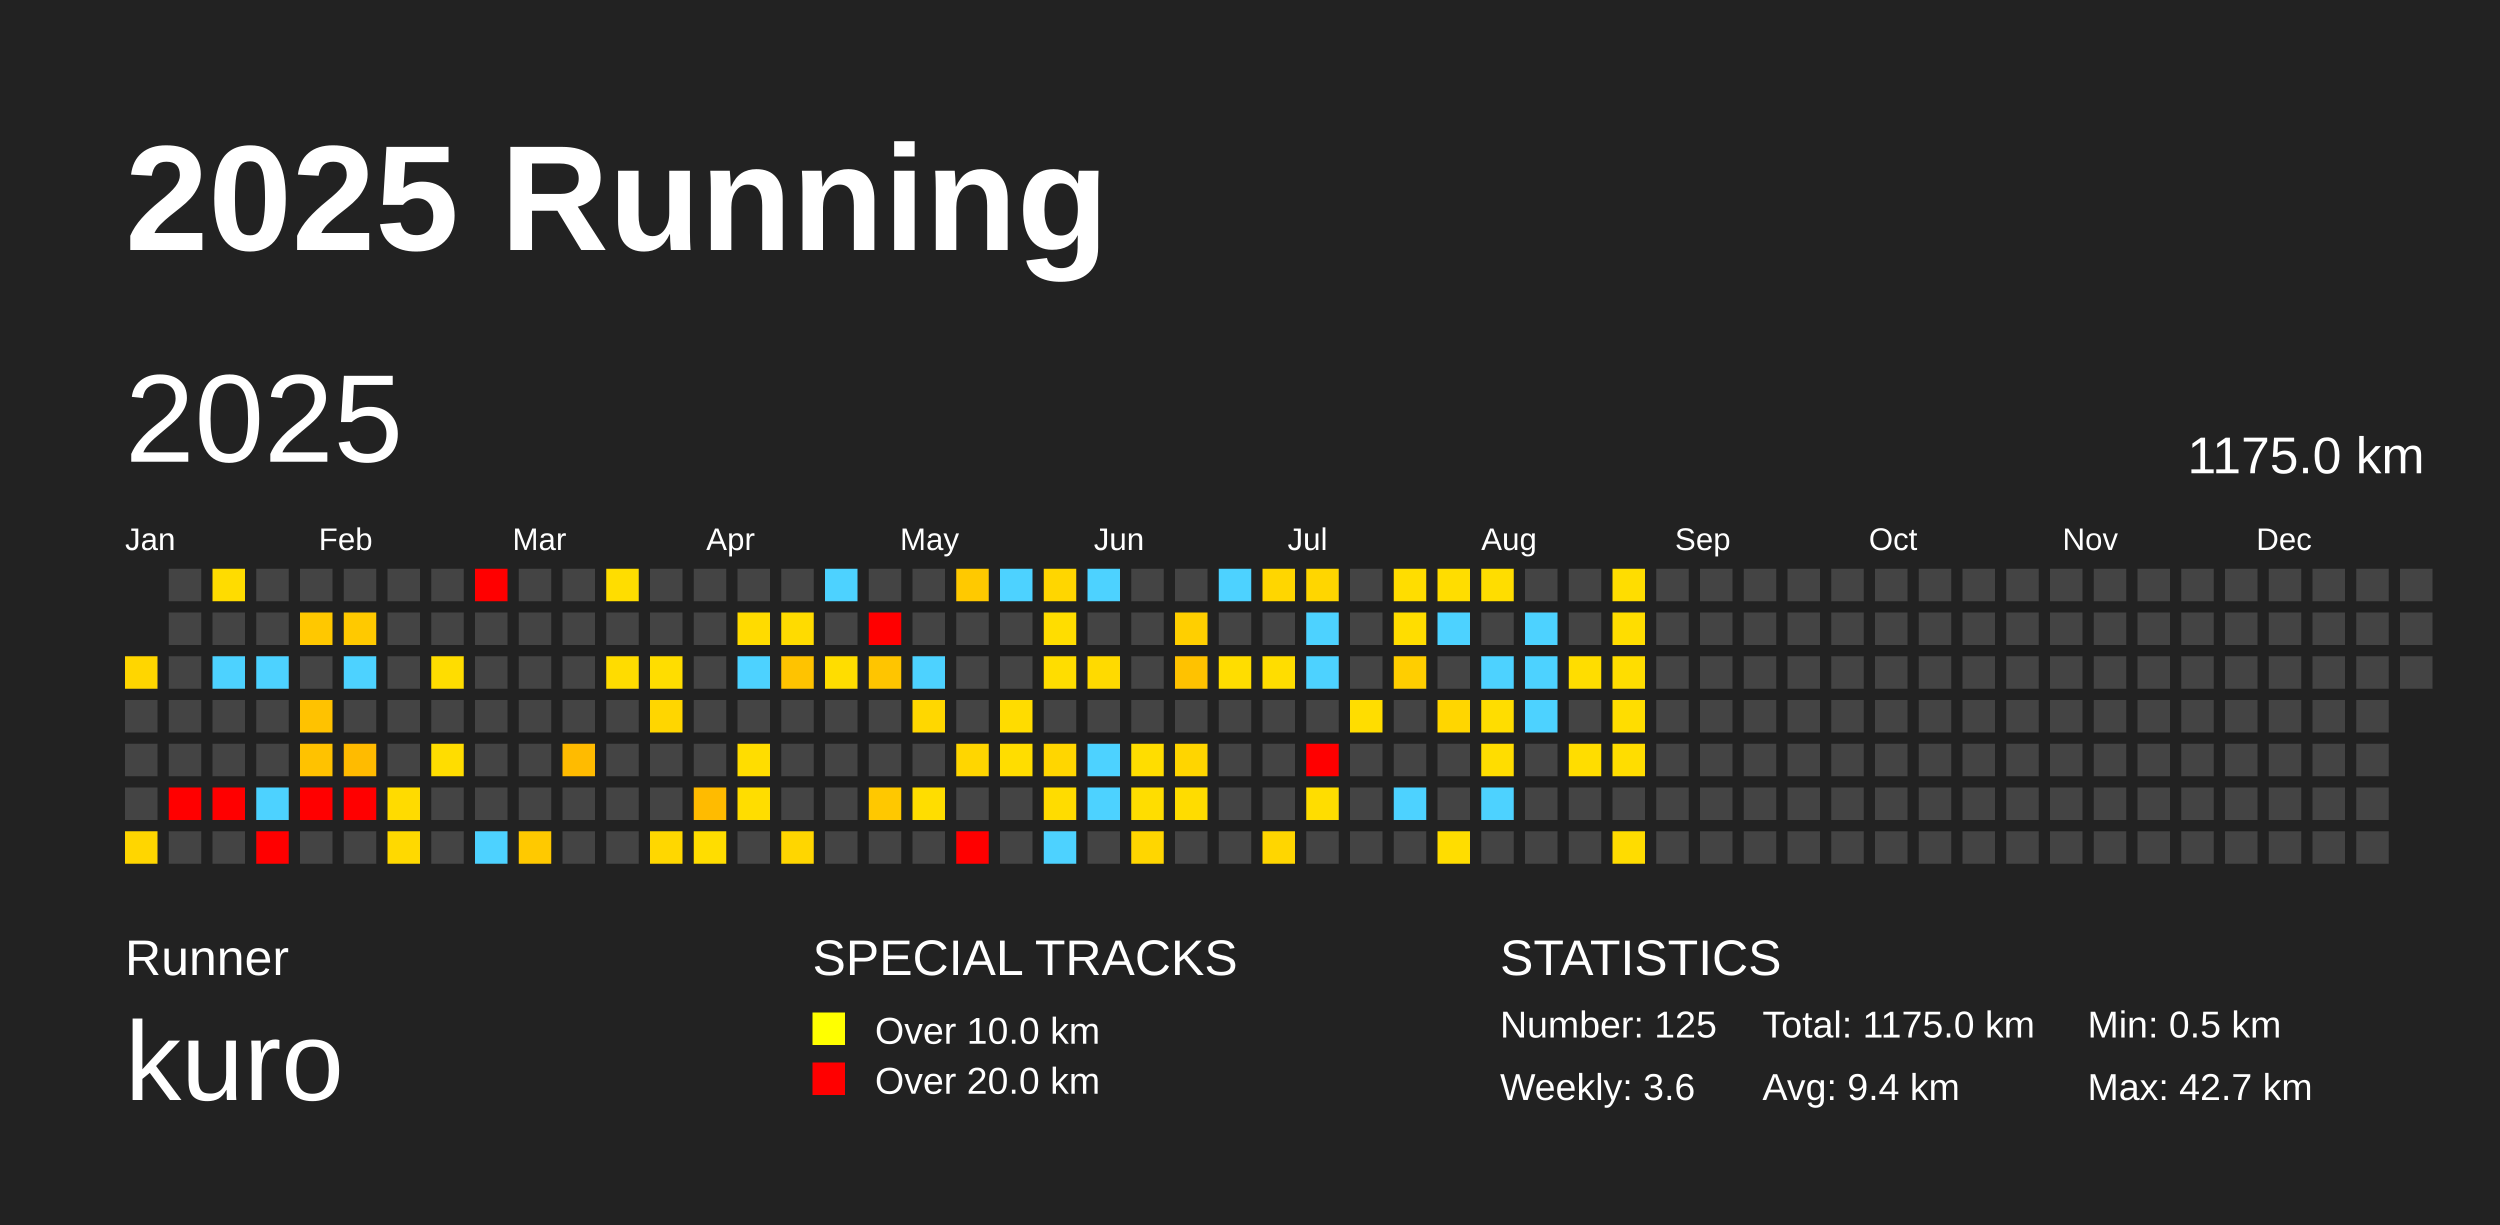
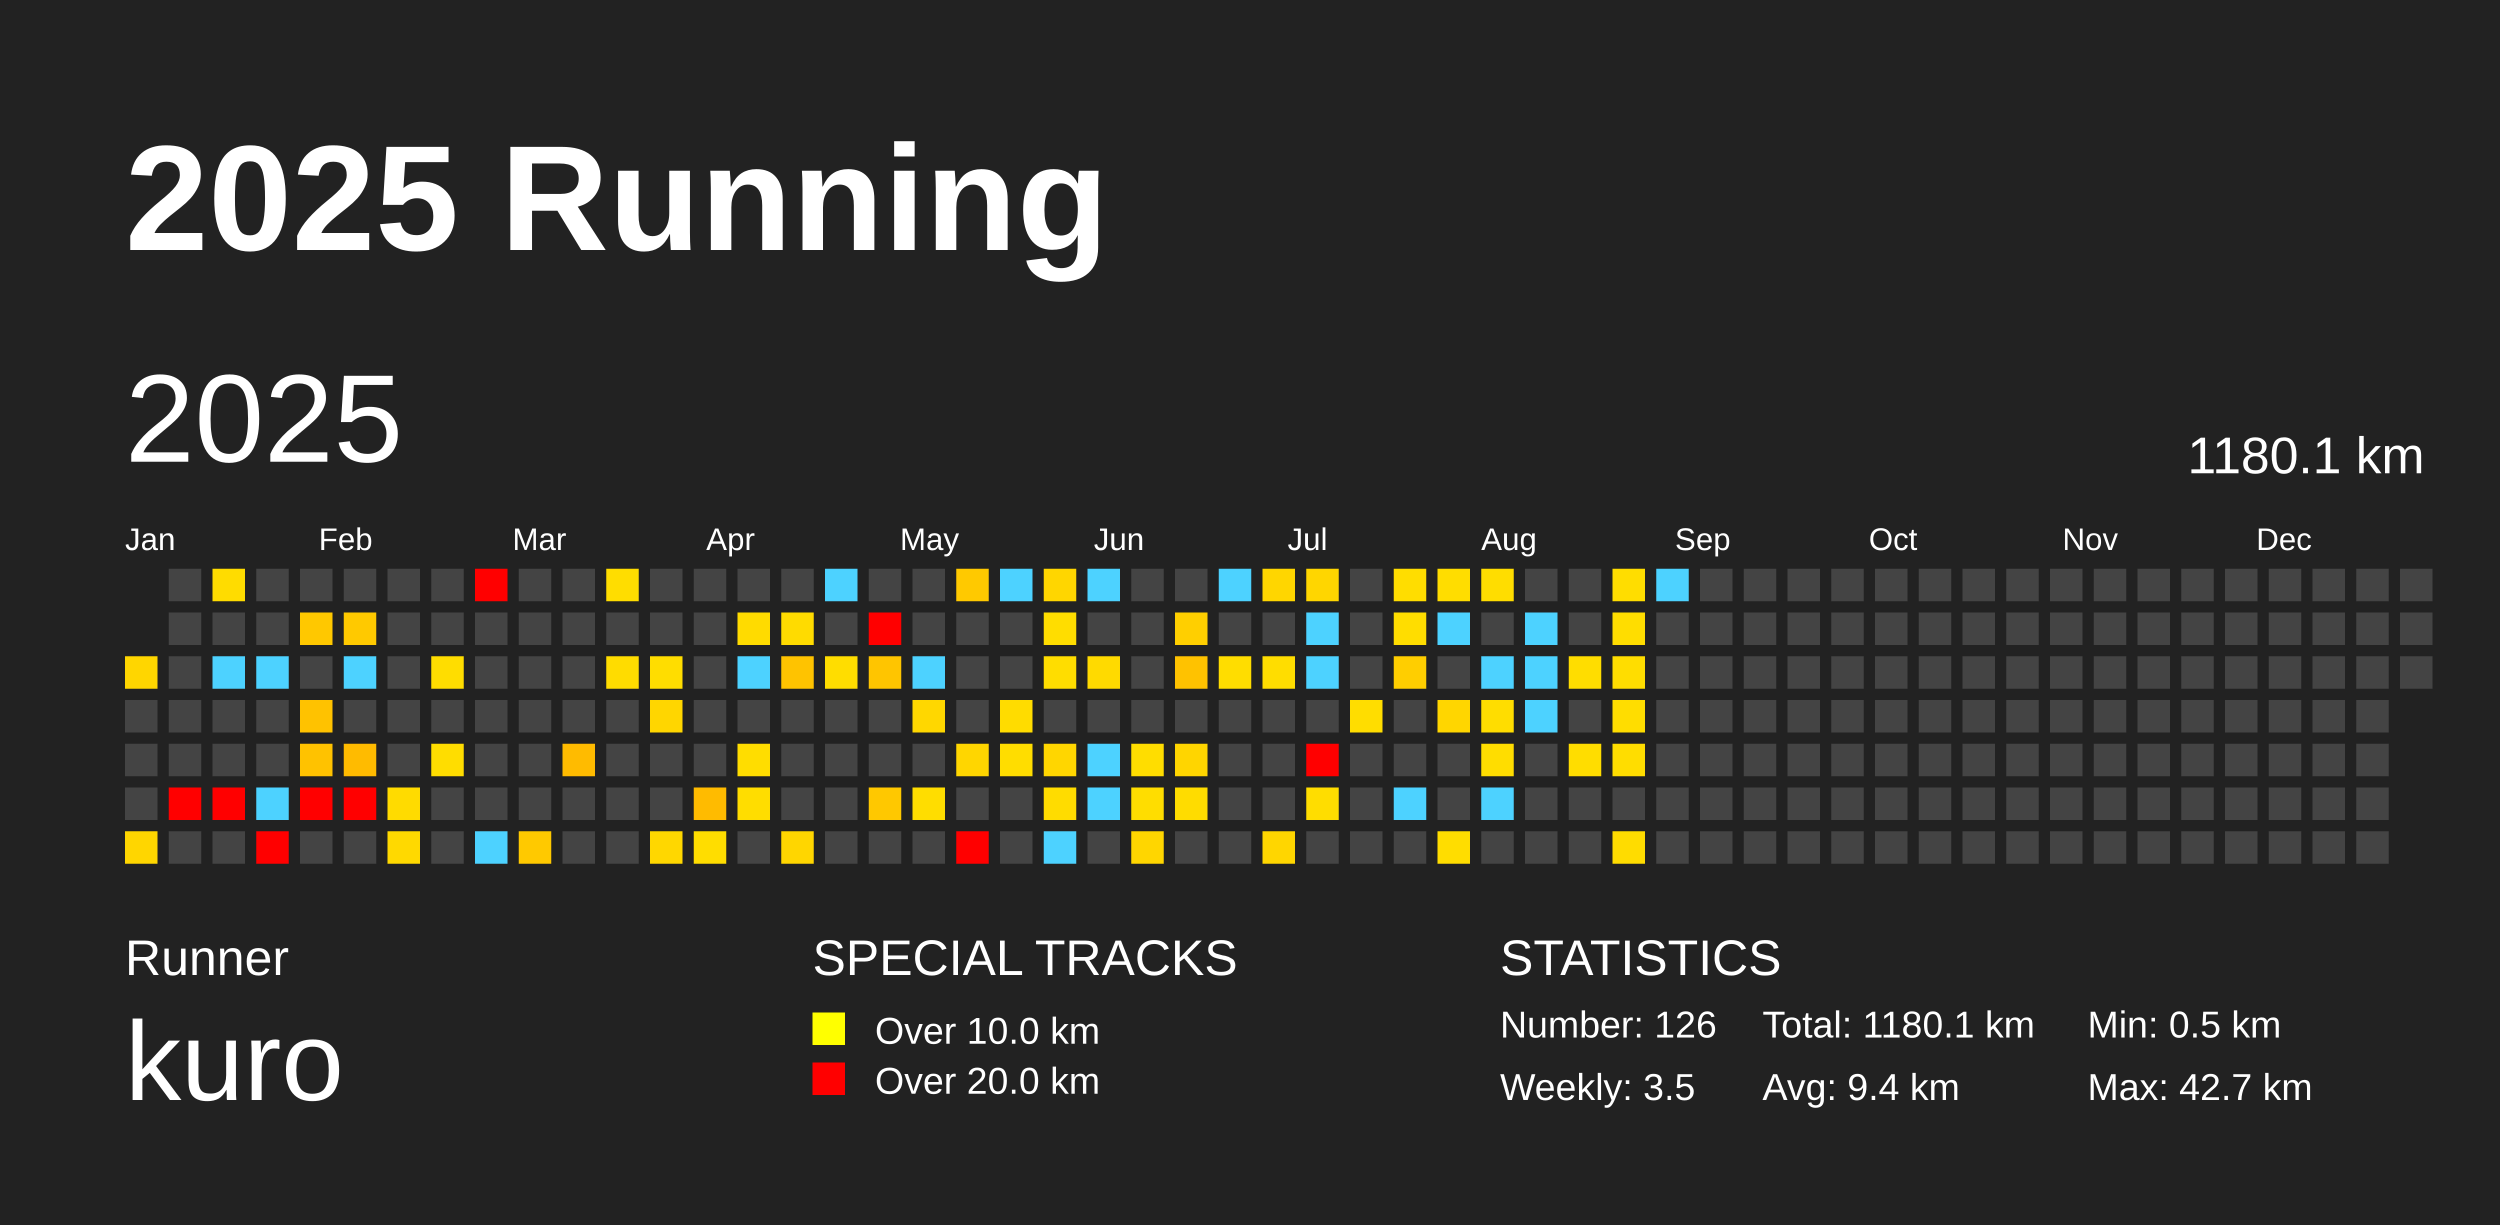
<svg xmlns="http://www.w3.org/2000/svg" baseProfile="full" height="98mm" version="1.1" viewBox="0,0,200,98" width="200mm">
  <defs />
  <rect fill="#222222" height="98" width="200" x="0" y="0" />
  <text fill="#FFFFFF" style="font-size:12px; font-family:Arial; font-weight:bold;" x="10" y="20">2025 Running</text>
  <text fill="#FFFFFF" style="font-size:4px; font-family:Arial" x="10" y="78">Runner</text>
  <text fill="#FFFFFF" style="font-size:9px; font-family:Arial" x="10" y="88">kuro</text>
  <text fill="#FFFFFF" style="font-size:4px; font-family:Arial" x="65" y="78">SPECIAL TRACKS</text>
  <rect fill="yellow" height="2.6" width="2.6" x="65" y="81" />
  <text fill="#FFFFFF" style="font-size:3px; font-family:Arial" x="70" y="83.5">Over 10.0 km</text>
  <rect fill="red" height="2.6" width="2.6" x="65" y="85" />
  <text fill="#FFFFFF" style="font-size:3px; font-family:Arial" x="70" y="87.5">Over 20.0 km</text>
  <text fill="#FFFFFF" style="font-size:4px; font-family:Arial" x="120" y="78">STATISTICS</text>
-   <text fill="#FFFFFF" style="font-size:3px; font-family:Arial" x="120" y="83">Number: 125</text>
-   <text fill="#FFFFFF" style="font-size:3px; font-family:Arial" x="120" y="88">Weekly: 3.6</text>
-   <text fill="#FFFFFF" style="font-size:3px; font-family:Arial" x="141" y="83">Total: 1175.0 km</text>
+   <text fill="#FFFFFF" style="font-size:3px; font-family:Arial" x="120" y="83">Number: 126</text>
+   <text fill="#FFFFFF" style="font-size:3px; font-family:Arial" x="120" y="88">Weekly: 3.5</text>
+   <text fill="#FFFFFF" style="font-size:3px; font-family:Arial" x="141" y="83">Total: 1180.1 km</text>
  <text fill="#FFFFFF" style="font-size:3px; font-family:Arial" x="141" y="88">Avg: 9.4 km</text>
  <text fill="#FFFFFF" style="font-size:3px; font-family:Arial" x="167" y="83">Min: 0.5 km</text>
  <text fill="#FFFFFF" style="font-size:3px; font-family:Arial" x="167" y="88">Max: 42.7 km</text>
  <text dominant-baseline="hanging" fill="#FFFFFF" style="font-size:10.0px; font-family:Arial;" x="10" y="30">2025</text>
-   <text dominant-baseline="hanging" fill="#FFFFFF" style="font-size:4.125px; font-family:Arial;" x="175" y="35">1175.0 km</text>
+   <text dominant-baseline="hanging" fill="#FFFFFF" style="font-size:4.125px; font-family:Arial;" x="175" y="35">1180.1 km</text>
  <text fill="#FFFFFF" style="font-size:2.5px; font-family:Arial" x="10.0" y="44">Jan</text>
  <text fill="#FFFFFF" style="font-size:2.5px; font-family:Arial" x="25.5" y="44">Feb</text>
  <text fill="#FFFFFF" style="font-size:2.5px; font-family:Arial" x="41.0" y="44">Mar</text>
  <text fill="#FFFFFF" style="font-size:2.5px; font-family:Arial" x="56.5" y="44">Apr</text>
  <text fill="#FFFFFF" style="font-size:2.5px; font-family:Arial" x="72.0" y="44">May</text>
  <text fill="#FFFFFF" style="font-size:2.5px; font-family:Arial" x="87.5" y="44">Jun</text>
  <text fill="#FFFFFF" style="font-size:2.5px; font-family:Arial" x="103.0" y="44">Jul</text>
  <text fill="#FFFFFF" style="font-size:2.5px; font-family:Arial" x="118.5" y="44">Aug</text>
  <text fill="#FFFFFF" style="font-size:2.5px; font-family:Arial" x="134.0" y="44">Sep</text>
  <text fill="#FFFFFF" style="font-size:2.5px; font-family:Arial" x="149.5" y="44">Oct</text>
  <text fill="#FFFFFF" style="font-size:2.5px; font-family:Arial" x="165.0" y="44">Nov</text>
  <text fill="#FFFFFF" style="font-size:2.5px; font-family:Arial" x="180.5" y="44">Dec</text>
  <rect fill="#ffd600" height="2.6" width="2.6" x="10.0" y="52.5" />
  <rect fill="#444444" height="2.6" width="2.6" x="10.0" y="56.0" />
  <rect fill="#444444" height="2.6" width="2.6" x="10.0" y="59.5" />
  <rect fill="#444444" height="2.6" width="2.6" x="10.0" y="63.0" />
  <rect fill="#ffd600" height="2.6" width="2.6" x="10.0" y="66.5" />
  <rect fill="#444444" height="2.6" width="2.6" x="13.5" y="45.5" />
  <rect fill="#444444" height="2.6" width="2.6" x="13.5" y="49.0" />
  <rect fill="#444444" height="2.6" width="2.6" x="13.5" y="52.5" />
  <rect fill="#444444" height="2.6" width="2.6" x="13.5" y="56.0" />
  <rect fill="#444444" height="2.6" width="2.6" x="13.5" y="59.5" />
  <rect fill="red" height="2.6" width="2.6" x="13.5" y="63.0" />
  <rect fill="#444444" height="2.6" width="2.6" x="13.5" y="66.5" />
  <rect fill="#ffdc00" height="2.6" width="2.6" x="17.0" y="45.5" />
  <rect fill="#444444" height="2.6" width="2.6" x="17.0" y="49.0" />
  <rect fill="#4dd2ff" height="2.6" width="2.6" x="17.0" y="52.5" />
  <rect fill="#444444" height="2.6" width="2.6" x="17.0" y="56.0" />
  <rect fill="#444444" height="2.6" width="2.6" x="17.0" y="59.5" />
  <rect fill="red" height="2.6" width="2.6" x="17.0" y="63.0" />
  <rect fill="#444444" height="2.6" width="2.6" x="17.0" y="66.5" />
  <rect fill="#444444" height="2.6" width="2.6" x="20.5" y="45.5" />
  <rect fill="#444444" height="2.6" width="2.6" x="20.5" y="49.0" />
  <rect fill="#4dd2ff" height="2.6" width="2.6" x="20.5" y="52.5" />
  <rect fill="#444444" height="2.6" width="2.6" x="20.5" y="56.0" />
  <rect fill="#444444" height="2.6" width="2.6" x="20.5" y="59.5" />
  <rect fill="#4dd2ff" height="2.6" width="2.6" x="20.5" y="63.0" />
  <rect fill="red" height="2.6" width="2.6" x="20.5" y="66.5" />
  <rect fill="#444444" height="2.6" width="2.6" x="24.0" y="45.5" />
  <rect fill="#ffc800" height="2.6" width="2.6" x="24.0" y="49.0" />
  <rect fill="#444444" height="2.6" width="2.6" x="24.0" y="52.5" />
  <rect fill="#ffc200" height="2.6" width="2.6" x="24.0" y="56.0" />
  <rect fill="#ffc200" height="2.6" width="2.6" x="24.0" y="59.5" />
  <rect fill="red" height="2.6" width="2.6" x="24.0" y="63.0" />
  <rect fill="#444444" height="2.6" width="2.6" x="24.0" y="66.5" />
  <rect fill="#444444" height="2.6" width="2.6" x="27.5" y="45.5" />
  <rect fill="#ffc900" height="2.6" width="2.6" x="27.5" y="49.0" />
  <rect fill="#4dd2ff" height="2.6" width="2.6" x="27.5" y="52.5" />
  <rect fill="#444444" height="2.6" width="2.6" x="27.5" y="56.0" />
  <rect fill="#ffbb00" height="2.6" width="2.6" x="27.5" y="59.5" />
  <rect fill="red" height="2.6" width="2.6" x="27.5" y="63.0" />
  <rect fill="#444444" height="2.6" width="2.6" x="27.5" y="66.5" />
  <rect fill="#444444" height="2.6" width="2.6" x="31.0" y="45.5" />
  <rect fill="#444444" height="2.6" width="2.6" x="31.0" y="49.0" />
  <rect fill="#444444" height="2.6" width="2.6" x="31.0" y="52.5" />
  <rect fill="#444444" height="2.6" width="2.6" x="31.0" y="56.0" />
  <rect fill="#444444" height="2.6" width="2.6" x="31.0" y="59.5" />
  <rect fill="#ffdb00" height="2.6" width="2.6" x="31.0" y="63.0" />
  <rect fill="#ffd900" height="2.6" width="2.6" x="31.0" y="66.5" />
  <rect fill="#444444" height="2.6" width="2.6" x="34.5" y="45.5" />
  <rect fill="#444444" height="2.6" width="2.6" x="34.5" y="49.0" />
  <rect fill="#ffdd00" height="2.6" width="2.6" x="34.5" y="52.5" />
  <rect fill="#444444" height="2.6" width="2.6" x="34.5" y="56.0" />
  <rect fill="#ffdd00" height="2.6" width="2.6" x="34.5" y="59.5" />
  <rect fill="#444444" height="2.6" width="2.6" x="34.5" y="63.0" />
  <rect fill="#444444" height="2.6" width="2.6" x="34.5" y="66.5" />
  <rect fill="red" height="2.6" width="2.6" x="38.0" y="45.5" />
  <rect fill="#444444" height="2.6" width="2.6" x="38.0" y="49.0" />
  <rect fill="#444444" height="2.6" width="2.6" x="38.0" y="52.5" />
  <rect fill="#444444" height="2.6" width="2.6" x="38.0" y="56.0" />
  <rect fill="#444444" height="2.6" width="2.6" x="38.0" y="59.5" />
  <rect fill="#444444" height="2.6" width="2.6" x="38.0" y="63.0" />
  <rect fill="#4dd2ff" height="2.6" width="2.6" x="38.0" y="66.5" />
  <rect fill="#444444" height="2.6" width="2.6" x="41.5" y="45.5" />
  <rect fill="#444444" height="2.6" width="2.6" x="41.5" y="49.0" />
  <rect fill="#444444" height="2.6" width="2.6" x="41.5" y="52.5" />
  <rect fill="#444444" height="2.6" width="2.6" x="41.5" y="56.0" />
  <rect fill="#444444" height="2.6" width="2.6" x="41.5" y="59.5" />
  <rect fill="#444444" height="2.6" width="2.6" x="41.5" y="63.0" />
  <rect fill="#ffc900" height="2.6" width="2.6" x="41.5" y="66.5" />
  <rect fill="#444444" height="2.6" width="2.6" x="45.0" y="45.5" />
  <rect fill="#444444" height="2.6" width="2.6" x="45.0" y="49.0" />
  <rect fill="#444444" height="2.6" width="2.6" x="45.0" y="52.5" />
  <rect fill="#444444" height="2.6" width="2.6" x="45.0" y="56.0" />
  <rect fill="#ffbb00" height="2.6" width="2.6" x="45.0" y="59.5" />
  <rect fill="#444444" height="2.6" width="2.6" x="45.0" y="63.0" />
  <rect fill="#444444" height="2.6" width="2.6" x="45.0" y="66.5" />
  <rect fill="#ffdd00" height="2.6" width="2.6" x="48.5" y="45.5" />
  <rect fill="#444444" height="2.6" width="2.6" x="48.5" y="49.0" />
  <rect fill="#ffdc00" height="2.6" width="2.6" x="48.5" y="52.5" />
  <rect fill="#444444" height="2.6" width="2.6" x="48.5" y="56.0" />
  <rect fill="#444444" height="2.6" width="2.6" x="48.5" y="59.5" />
  <rect fill="#444444" height="2.6" width="2.6" x="48.5" y="63.0" />
  <rect fill="#444444" height="2.6" width="2.6" x="48.5" y="66.5" />
  <rect fill="#444444" height="2.6" width="2.6" x="52.0" y="45.5" />
  <rect fill="#444444" height="2.6" width="2.6" x="52.0" y="49.0" />
  <rect fill="#ffdd00" height="2.6" width="2.6" x="52.0" y="52.5" />
  <rect fill="#ffd600" height="2.6" width="2.6" x="52.0" y="56.0" />
  <rect fill="#444444" height="2.6" width="2.6" x="52.0" y="59.5" />
  <rect fill="#444444" height="2.6" width="2.6" x="52.0" y="63.0" />
  <rect fill="#ffd700" height="2.6" width="2.6" x="52.0" y="66.5" />
  <rect fill="#444444" height="2.6" width="2.6" x="55.5" y="45.5" />
  <rect fill="#444444" height="2.6" width="2.6" x="55.5" y="49.0" />
  <rect fill="#444444" height="2.6" width="2.6" x="55.5" y="52.5" />
  <rect fill="#444444" height="2.6" width="2.6" x="55.5" y="56.0" />
  <rect fill="#444444" height="2.6" width="2.6" x="55.5" y="59.5" />
  <rect fill="#ffbb00" height="2.6" width="2.6" x="55.5" y="63.0" />
  <rect fill="#ffdd00" height="2.6" width="2.6" x="55.5" y="66.5" />
  <rect fill="#444444" height="2.6" width="2.6" x="59.0" y="45.5" />
  <rect fill="#ffdb00" height="2.6" width="2.6" x="59.0" y="49.0" />
  <rect fill="#4dd2ff" height="2.6" width="2.6" x="59.0" y="52.5" />
  <rect fill="#444444" height="2.6" width="2.6" x="59.0" y="56.0" />
  <rect fill="#ffdd00" height="2.6" width="2.6" x="59.0" y="59.5" />
  <rect fill="#ffdd00" height="2.6" width="2.6" x="59.0" y="63.0" />
  <rect fill="#444444" height="2.6" width="2.6" x="59.0" y="66.5" />
  <rect fill="#444444" height="2.6" width="2.6" x="62.5" y="45.5" />
  <rect fill="#ffdb00" height="2.6" width="2.6" x="62.5" y="49.0" />
  <rect fill="#ffc300" height="2.6" width="2.6" x="62.5" y="52.5" />
  <rect fill="#444444" height="2.6" width="2.6" x="62.5" y="56.0" />
  <rect fill="#444444" height="2.6" width="2.6" x="62.5" y="59.5" />
  <rect fill="#444444" height="2.6" width="2.6" x="62.5" y="63.0" />
  <rect fill="#ffd600" height="2.6" width="2.6" x="62.5" y="66.5" />
  <rect fill="#4dd2ff" height="2.6" width="2.6" x="66.0" y="45.5" />
  <rect fill="#444444" height="2.6" width="2.6" x="66.0" y="49.0" />
  <rect fill="#ffdd00" height="2.6" width="2.6" x="66.0" y="52.5" />
  <rect fill="#444444" height="2.6" width="2.6" x="66.0" y="56.0" />
  <rect fill="#444444" height="2.6" width="2.6" x="66.0" y="59.5" />
  <rect fill="#444444" height="2.6" width="2.6" x="66.0" y="63.0" />
  <rect fill="#444444" height="2.6" width="2.6" x="66.0" y="66.5" />
  <rect fill="#444444" height="2.6" width="2.6" x="69.5" y="45.5" />
  <rect fill="red" height="2.6" width="2.6" x="69.5" y="49.0" />
  <rect fill="#ffc500" height="2.6" width="2.6" x="69.5" y="52.5" />
  <rect fill="#444444" height="2.6" width="2.6" x="69.5" y="56.0" />
  <rect fill="#444444" height="2.6" width="2.6" x="69.5" y="59.5" />
  <rect fill="#ffc800" height="2.6" width="2.6" x="69.5" y="63.0" />
  <rect fill="#444444" height="2.6" width="2.6" x="69.5" y="66.5" />
  <rect fill="#444444" height="2.6" width="2.6" x="73.0" y="45.5" />
  <rect fill="#444444" height="2.6" width="2.6" x="73.0" y="49.0" />
  <rect fill="#4dd2ff" height="2.6" width="2.6" x="73.0" y="52.5" />
  <rect fill="#ffd700" height="2.6" width="2.6" x="73.0" y="56.0" />
  <rect fill="#444444" height="2.6" width="2.6" x="73.0" y="59.5" />
  <rect fill="#ffdd00" height="2.6" width="2.6" x="73.0" y="63.0" />
  <rect fill="#444444" height="2.6" width="2.6" x="73.0" y="66.5" />
  <rect fill="#ffc900" height="2.6" width="2.6" x="76.5" y="45.5" />
  <rect fill="#444444" height="2.6" width="2.6" x="76.5" y="49.0" />
  <rect fill="#444444" height="2.6" width="2.6" x="76.5" y="52.5" />
  <rect fill="#444444" height="2.6" width="2.6" x="76.5" y="56.0" />
  <rect fill="#ffd600" height="2.6" width="2.6" x="76.5" y="59.5" />
  <rect fill="#444444" height="2.6" width="2.6" x="76.5" y="63.0" />
  <rect fill="red" height="2.6" width="2.6" x="76.5" y="66.5" />
  <rect fill="#4dd2ff" height="2.6" width="2.6" x="80.0" y="45.5" />
  <rect fill="#444444" height="2.6" width="2.6" x="80.0" y="49.0" />
  <rect fill="#444444" height="2.6" width="2.6" x="80.0" y="52.5" />
  <rect fill="#ffdc00" height="2.6" width="2.6" x="80.0" y="56.0" />
  <rect fill="#ffdd00" height="2.6" width="2.6" x="80.0" y="59.5" />
  <rect fill="#444444" height="2.6" width="2.6" x="80.0" y="63.0" />
  <rect fill="#444444" height="2.6" width="2.6" x="80.0" y="66.5" />
  <rect fill="#ffd600" height="2.6" width="2.6" x="83.5" y="45.5" />
  <rect fill="#ffdd00" height="2.6" width="2.6" x="83.5" y="49.0" />
  <rect fill="#ffdd00" height="2.6" width="2.6" x="83.5" y="52.5" />
  <rect fill="#444444" height="2.6" width="2.6" x="83.5" y="56.0" />
  <rect fill="#ffd600" height="2.6" width="2.6" x="83.5" y="59.5" />
  <rect fill="#ffdc00" height="2.6" width="2.6" x="83.5" y="63.0" />
  <rect fill="#4dd2ff" height="2.6" width="2.6" x="83.5" y="66.5" />
  <rect fill="#4dd2ff" height="2.6" width="2.6" x="87.0" y="45.5" />
  <rect fill="#444444" height="2.6" width="2.6" x="87.0" y="49.0" />
  <rect fill="#ffda00" height="2.6" width="2.6" x="87.0" y="52.5" />
  <rect fill="#444444" height="2.6" width="2.6" x="87.0" y="56.0" />
  <rect fill="#4dd2ff" height="2.6" width="2.6" x="87.0" y="59.5" />
  <rect fill="#4dd2ff" height="2.6" width="2.6" x="87.0" y="63.0" />
  <rect fill="#444444" height="2.6" width="2.6" x="87.0" y="66.5" />
  <rect fill="#444444" height="2.6" width="2.6" x="90.5" y="45.5" />
  <rect fill="#444444" height="2.6" width="2.6" x="90.5" y="49.0" />
  <rect fill="#444444" height="2.6" width="2.6" x="90.5" y="52.5" />
  <rect fill="#444444" height="2.6" width="2.6" x="90.5" y="56.0" />
  <rect fill="#ffdd00" height="2.6" width="2.6" x="90.5" y="59.5" />
  <rect fill="#ffdd00" height="2.6" width="2.6" x="90.5" y="63.0" />
  <rect fill="#ffd600" height="2.6" width="2.6" x="90.5" y="66.5" />
  <rect fill="#444444" height="2.6" width="2.6" x="94.0" y="45.5" />
  <rect fill="#ffcf00" height="2.6" width="2.6" x="94.0" y="49.0" />
  <rect fill="#ffc200" height="2.6" width="2.6" x="94.0" y="52.5" />
  <rect fill="#444444" height="2.6" width="2.6" x="94.0" y="56.0" />
  <rect fill="#ffd500" height="2.6" width="2.6" x="94.0" y="59.5" />
  <rect fill="#ffdc00" height="2.6" width="2.6" x="94.0" y="63.0" />
  <rect fill="#444444" height="2.6" width="2.6" x="94.0" y="66.5" />
  <rect fill="#4dd2ff" height="2.6" width="2.6" x="97.5" y="45.5" />
  <rect fill="#444444" height="2.6" width="2.6" x="97.5" y="49.0" />
  <rect fill="#ffdd00" height="2.6" width="2.6" x="97.5" y="52.5" />
  <rect fill="#444444" height="2.6" width="2.6" x="97.5" y="56.0" />
  <rect fill="#444444" height="2.6" width="2.6" x="97.5" y="59.5" />
  <rect fill="#444444" height="2.6" width="2.6" x="97.5" y="63.0" />
  <rect fill="#444444" height="2.6" width="2.6" x="97.5" y="66.5" />
  <rect fill="#ffd600" height="2.6" width="2.6" x="101.0" y="45.5" />
  <rect fill="#444444" height="2.6" width="2.6" x="101.0" y="49.0" />
  <rect fill="#ffdd00" height="2.6" width="2.6" x="101.0" y="52.5" />
  <rect fill="#444444" height="2.6" width="2.6" x="101.0" y="56.0" />
  <rect fill="#444444" height="2.6" width="2.6" x="101.0" y="59.5" />
  <rect fill="#444444" height="2.6" width="2.6" x="101.0" y="63.0" />
  <rect fill="#ffd600" height="2.6" width="2.6" x="101.0" y="66.5" />
  <rect fill="#ffd600" height="2.6" width="2.6" x="104.5" y="45.5" />
  <rect fill="#4dd2ff" height="2.6" width="2.6" x="104.5" y="49.0" />
  <rect fill="#4dd2ff" height="2.6" width="2.6" x="104.5" y="52.5" />
  <rect fill="#444444" height="2.6" width="2.6" x="104.5" y="56.0" />
  <rect fill="red" height="2.6" width="2.6" x="104.5" y="59.5" />
  <rect fill="#ffdd00" height="2.6" width="2.6" x="104.5" y="63.0" />
  <rect fill="#444444" height="2.6" width="2.6" x="104.5" y="66.5" />
  <rect fill="#444444" height="2.6" width="2.6" x="108.0" y="45.5" />
  <rect fill="#444444" height="2.6" width="2.6" x="108.0" y="49.0" />
  <rect fill="#444444" height="2.6" width="2.6" x="108.0" y="52.5" />
  <rect fill="#ffdd00" height="2.6" width="2.6" x="108.0" y="56.0" />
  <rect fill="#444444" height="2.6" width="2.6" x="108.0" y="59.5" />
  <rect fill="#444444" height="2.6" width="2.6" x="108.0" y="63.0" />
  <rect fill="#444444" height="2.6" width="2.6" x="108.0" y="66.5" />
  <rect fill="#ffdd00" height="2.6" width="2.6" x="111.5" y="45.5" />
  <rect fill="#ffdd00" height="2.6" width="2.6" x="111.5" y="49.0" />
  <rect fill="#ffce00" height="2.6" width="2.6" x="111.5" y="52.5" />
  <rect fill="#444444" height="2.6" width="2.6" x="111.5" y="56.0" />
  <rect fill="#444444" height="2.6" width="2.6" x="111.5" y="59.5" />
  <rect fill="#4dd2ff" height="2.6" width="2.6" x="111.5" y="63.0" />
  <rect fill="#444444" height="2.6" width="2.6" x="111.5" y="66.5" />
  <rect fill="#ffdd00" height="2.6" width="2.6" x="115.0" y="45.5" />
  <rect fill="#4dd2ff" height="2.6" width="2.6" x="115.0" y="49.0" />
  <rect fill="#444444" height="2.6" width="2.6" x="115.0" y="52.5" />
  <rect fill="#ffd600" height="2.6" width="2.6" x="115.0" y="56.0" />
  <rect fill="#444444" height="2.6" width="2.6" x="115.0" y="59.5" />
  <rect fill="#444444" height="2.6" width="2.6" x="115.0" y="63.0" />
  <rect fill="#ffdd00" height="2.6" width="2.6" x="115.0" y="66.5" />
  <rect fill="#ffdd00" height="2.6" width="2.6" x="118.5" y="45.5" />
  <rect fill="#444444" height="2.6" width="2.6" x="118.5" y="49.0" />
  <rect fill="#4dd2ff" height="2.6" width="2.6" x="118.5" y="52.5" />
  <rect fill="#ffdd00" height="2.6" width="2.6" x="118.5" y="56.0" />
  <rect fill="#ffdd00" height="2.6" width="2.6" x="118.5" y="59.5" />
  <rect fill="#4dd2ff" height="2.6" width="2.6" x="118.5" y="63.0" />
  <rect fill="#444444" height="2.6" width="2.6" x="118.5" y="66.5" />
  <rect fill="#444444" height="2.6" width="2.6" x="122.0" y="45.5" />
  <rect fill="#4dd2ff" height="2.6" width="2.6" x="122.0" y="49.0" />
  <rect fill="#4dd2ff" height="2.6" width="2.6" x="122.0" y="52.5" />
  <rect fill="#4dd2ff" height="2.6" width="2.6" x="122.0" y="56.0" />
  <rect fill="#444444" height="2.6" width="2.6" x="122.0" y="59.5" />
  <rect fill="#444444" height="2.6" width="2.6" x="122.0" y="63.0" />
  <rect fill="#444444" height="2.6" width="2.6" x="122.0" y="66.5" />
  <rect fill="#444444" height="2.6" width="2.6" x="125.5" y="45.5" />
  <rect fill="#444444" height="2.6" width="2.6" x="125.5" y="49.0" />
  <rect fill="#ffdd00" height="2.6" width="2.6" x="125.5" y="52.5" />
  <rect fill="#444444" height="2.6" width="2.6" x="125.5" y="56.0" />
  <rect fill="#ffdd00" height="2.6" width="2.6" x="125.5" y="59.5" />
  <rect fill="#444444" height="2.6" width="2.6" x="125.5" y="63.0" />
  <rect fill="#444444" height="2.6" width="2.6" x="125.5" y="66.5" />
  <rect fill="#ffdd00" height="2.6" width="2.6" x="129.0" y="45.5" />
  <rect fill="#ffdd00" height="2.6" width="2.6" x="129.0" y="49.0" />
  <rect fill="#ffdd00" height="2.6" width="2.6" x="129.0" y="52.5" />
  <rect fill="#ffdd00" height="2.6" width="2.6" x="129.0" y="56.0" />
  <rect fill="#ffdd00" height="2.6" width="2.6" x="129.0" y="59.5" />
  <rect fill="#444444" height="2.6" width="2.6" x="129.0" y="63.0" />
  <rect fill="#ffdc00" height="2.6" width="2.6" x="129.0" y="66.5" />
-   <rect fill="#444444" height="2.6" width="2.6" x="132.5" y="45.5" />
+   <rect fill="#4dd2ff" height="2.6" width="2.6" x="132.5" y="45.5" />
  <rect fill="#444444" height="2.6" width="2.6" x="132.5" y="49.0" />
  <rect fill="#444444" height="2.6" width="2.6" x="132.5" y="52.5" />
  <rect fill="#444444" height="2.6" width="2.6" x="132.5" y="56.0" />
  <rect fill="#444444" height="2.6" width="2.6" x="132.5" y="59.5" />
  <rect fill="#444444" height="2.6" width="2.6" x="132.5" y="63.0" />
  <rect fill="#444444" height="2.6" width="2.6" x="132.5" y="66.5" />
  <rect fill="#444444" height="2.6" width="2.6" x="136.0" y="45.5" />
  <rect fill="#444444" height="2.6" width="2.6" x="136.0" y="49.0" />
  <rect fill="#444444" height="2.6" width="2.6" x="136.0" y="52.5" />
  <rect fill="#444444" height="2.6" width="2.6" x="136.0" y="56.0" />
  <rect fill="#444444" height="2.6" width="2.6" x="136.0" y="59.5" />
  <rect fill="#444444" height="2.6" width="2.6" x="136.0" y="63.0" />
  <rect fill="#444444" height="2.6" width="2.6" x="136.0" y="66.5" />
  <rect fill="#444444" height="2.6" width="2.6" x="139.5" y="45.5" />
  <rect fill="#444444" height="2.6" width="2.6" x="139.5" y="49.0" />
  <rect fill="#444444" height="2.6" width="2.6" x="139.5" y="52.5" />
  <rect fill="#444444" height="2.6" width="2.6" x="139.5" y="56.0" />
  <rect fill="#444444" height="2.6" width="2.6" x="139.5" y="59.5" />
  <rect fill="#444444" height="2.6" width="2.6" x="139.5" y="63.0" />
  <rect fill="#444444" height="2.6" width="2.6" x="139.5" y="66.5" />
  <rect fill="#444444" height="2.6" width="2.6" x="143.0" y="45.5" />
  <rect fill="#444444" height="2.6" width="2.6" x="143.0" y="49.0" />
  <rect fill="#444444" height="2.6" width="2.6" x="143.0" y="52.5" />
  <rect fill="#444444" height="2.6" width="2.6" x="143.0" y="56.0" />
  <rect fill="#444444" height="2.6" width="2.6" x="143.0" y="59.5" />
  <rect fill="#444444" height="2.6" width="2.6" x="143.0" y="63.0" />
  <rect fill="#444444" height="2.6" width="2.6" x="143.0" y="66.5" />
  <rect fill="#444444" height="2.6" width="2.6" x="146.5" y="45.5" />
  <rect fill="#444444" height="2.6" width="2.6" x="146.5" y="49.0" />
  <rect fill="#444444" height="2.6" width="2.6" x="146.5" y="52.5" />
  <rect fill="#444444" height="2.6" width="2.6" x="146.5" y="56.0" />
  <rect fill="#444444" height="2.6" width="2.6" x="146.5" y="59.5" />
  <rect fill="#444444" height="2.6" width="2.6" x="146.5" y="63.0" />
  <rect fill="#444444" height="2.6" width="2.6" x="146.5" y="66.5" />
  <rect fill="#444444" height="2.6" width="2.6" x="150.0" y="45.5" />
  <rect fill="#444444" height="2.6" width="2.6" x="150.0" y="49.0" />
  <rect fill="#444444" height="2.6" width="2.6" x="150.0" y="52.5" />
  <rect fill="#444444" height="2.6" width="2.6" x="150.0" y="56.0" />
  <rect fill="#444444" height="2.6" width="2.6" x="150.0" y="59.5" />
  <rect fill="#444444" height="2.6" width="2.6" x="150.0" y="63.0" />
  <rect fill="#444444" height="2.6" width="2.6" x="150.0" y="66.5" />
  <rect fill="#444444" height="2.6" width="2.6" x="153.5" y="45.5" />
  <rect fill="#444444" height="2.6" width="2.6" x="153.5" y="49.0" />
  <rect fill="#444444" height="2.6" width="2.6" x="153.5" y="52.5" />
  <rect fill="#444444" height="2.6" width="2.6" x="153.5" y="56.0" />
  <rect fill="#444444" height="2.6" width="2.6" x="153.5" y="59.5" />
  <rect fill="#444444" height="2.6" width="2.6" x="153.5" y="63.0" />
  <rect fill="#444444" height="2.6" width="2.6" x="153.5" y="66.5" />
  <rect fill="#444444" height="2.6" width="2.6" x="157.0" y="45.5" />
  <rect fill="#444444" height="2.6" width="2.6" x="157.0" y="49.0" />
  <rect fill="#444444" height="2.6" width="2.6" x="157.0" y="52.5" />
  <rect fill="#444444" height="2.6" width="2.6" x="157.0" y="56.0" />
  <rect fill="#444444" height="2.6" width="2.6" x="157.0" y="59.5" />
  <rect fill="#444444" height="2.6" width="2.6" x="157.0" y="63.0" />
  <rect fill="#444444" height="2.6" width="2.6" x="157.0" y="66.5" />
  <rect fill="#444444" height="2.6" width="2.6" x="160.5" y="45.5" />
  <rect fill="#444444" height="2.6" width="2.6" x="160.5" y="49.0" />
  <rect fill="#444444" height="2.6" width="2.6" x="160.5" y="52.5" />
  <rect fill="#444444" height="2.6" width="2.6" x="160.5" y="56.0" />
  <rect fill="#444444" height="2.6" width="2.6" x="160.5" y="59.5" />
  <rect fill="#444444" height="2.6" width="2.6" x="160.5" y="63.0" />
  <rect fill="#444444" height="2.6" width="2.6" x="160.5" y="66.5" />
  <rect fill="#444444" height="2.6" width="2.6" x="164.0" y="45.5" />
  <rect fill="#444444" height="2.6" width="2.6" x="164.0" y="49.0" />
  <rect fill="#444444" height="2.6" width="2.6" x="164.0" y="52.5" />
  <rect fill="#444444" height="2.6" width="2.6" x="164.0" y="56.0" />
  <rect fill="#444444" height="2.6" width="2.6" x="164.0" y="59.5" />
  <rect fill="#444444" height="2.6" width="2.6" x="164.0" y="63.0" />
  <rect fill="#444444" height="2.6" width="2.6" x="164.0" y="66.5" />
  <rect fill="#444444" height="2.6" width="2.6" x="167.5" y="45.5" />
  <rect fill="#444444" height="2.6" width="2.6" x="167.5" y="49.0" />
  <rect fill="#444444" height="2.6" width="2.6" x="167.5" y="52.5" />
  <rect fill="#444444" height="2.6" width="2.6" x="167.5" y="56.0" />
  <rect fill="#444444" height="2.6" width="2.6" x="167.5" y="59.5" />
  <rect fill="#444444" height="2.6" width="2.6" x="167.5" y="63.0" />
  <rect fill="#444444" height="2.6" width="2.6" x="167.5" y="66.5" />
  <rect fill="#444444" height="2.6" width="2.6" x="171.0" y="45.5" />
  <rect fill="#444444" height="2.6" width="2.6" x="171.0" y="49.0" />
  <rect fill="#444444" height="2.6" width="2.6" x="171.0" y="52.5" />
  <rect fill="#444444" height="2.6" width="2.6" x="171.0" y="56.0" />
  <rect fill="#444444" height="2.6" width="2.6" x="171.0" y="59.5" />
  <rect fill="#444444" height="2.6" width="2.6" x="171.0" y="63.0" />
  <rect fill="#444444" height="2.6" width="2.6" x="171.0" y="66.5" />
  <rect fill="#444444" height="2.6" width="2.6" x="174.5" y="45.5" />
  <rect fill="#444444" height="2.6" width="2.6" x="174.5" y="49.0" />
  <rect fill="#444444" height="2.6" width="2.6" x="174.5" y="52.5" />
  <rect fill="#444444" height="2.6" width="2.6" x="174.5" y="56.0" />
  <rect fill="#444444" height="2.6" width="2.6" x="174.5" y="59.5" />
  <rect fill="#444444" height="2.6" width="2.6" x="174.5" y="63.0" />
  <rect fill="#444444" height="2.6" width="2.6" x="174.5" y="66.5" />
  <rect fill="#444444" height="2.6" width="2.6" x="178.0" y="45.5" />
  <rect fill="#444444" height="2.6" width="2.6" x="178.0" y="49.0" />
  <rect fill="#444444" height="2.6" width="2.6" x="178.0" y="52.5" />
  <rect fill="#444444" height="2.6" width="2.6" x="178.0" y="56.0" />
  <rect fill="#444444" height="2.6" width="2.6" x="178.0" y="59.5" />
  <rect fill="#444444" height="2.6" width="2.6" x="178.0" y="63.0" />
  <rect fill="#444444" height="2.6" width="2.6" x="178.0" y="66.5" />
  <rect fill="#444444" height="2.6" width="2.6" x="181.5" y="45.5" />
  <rect fill="#444444" height="2.6" width="2.6" x="181.5" y="49.0" />
  <rect fill="#444444" height="2.6" width="2.6" x="181.5" y="52.5" />
  <rect fill="#444444" height="2.6" width="2.6" x="181.5" y="56.0" />
  <rect fill="#444444" height="2.6" width="2.6" x="181.5" y="59.5" />
  <rect fill="#444444" height="2.6" width="2.6" x="181.5" y="63.0" />
  <rect fill="#444444" height="2.6" width="2.6" x="181.5" y="66.5" />
  <rect fill="#444444" height="2.6" width="2.6" x="185.0" y="45.5" />
  <rect fill="#444444" height="2.6" width="2.6" x="185.0" y="49.0" />
  <rect fill="#444444" height="2.6" width="2.6" x="185.0" y="52.5" />
  <rect fill="#444444" height="2.6" width="2.6" x="185.0" y="56.0" />
  <rect fill="#444444" height="2.6" width="2.6" x="185.0" y="59.5" />
  <rect fill="#444444" height="2.6" width="2.6" x="185.0" y="63.0" />
  <rect fill="#444444" height="2.6" width="2.6" x="185.0" y="66.5" />
  <rect fill="#444444" height="2.6" width="2.6" x="188.5" y="45.5" />
  <rect fill="#444444" height="2.6" width="2.6" x="188.5" y="49.0" />
  <rect fill="#444444" height="2.6" width="2.6" x="188.5" y="52.5" />
  <rect fill="#444444" height="2.6" width="2.6" x="188.5" y="56.0" />
  <rect fill="#444444" height="2.6" width="2.6" x="188.5" y="59.5" />
  <rect fill="#444444" height="2.6" width="2.6" x="188.5" y="63.0" />
  <rect fill="#444444" height="2.6" width="2.6" x="188.5" y="66.5" />
  <rect fill="#444444" height="2.6" width="2.6" x="192.0" y="45.5" />
  <rect fill="#444444" height="2.6" width="2.6" x="192.0" y="49.0" />
  <rect fill="#444444" height="2.6" width="2.6" x="192.0" y="52.5" />
</svg>
